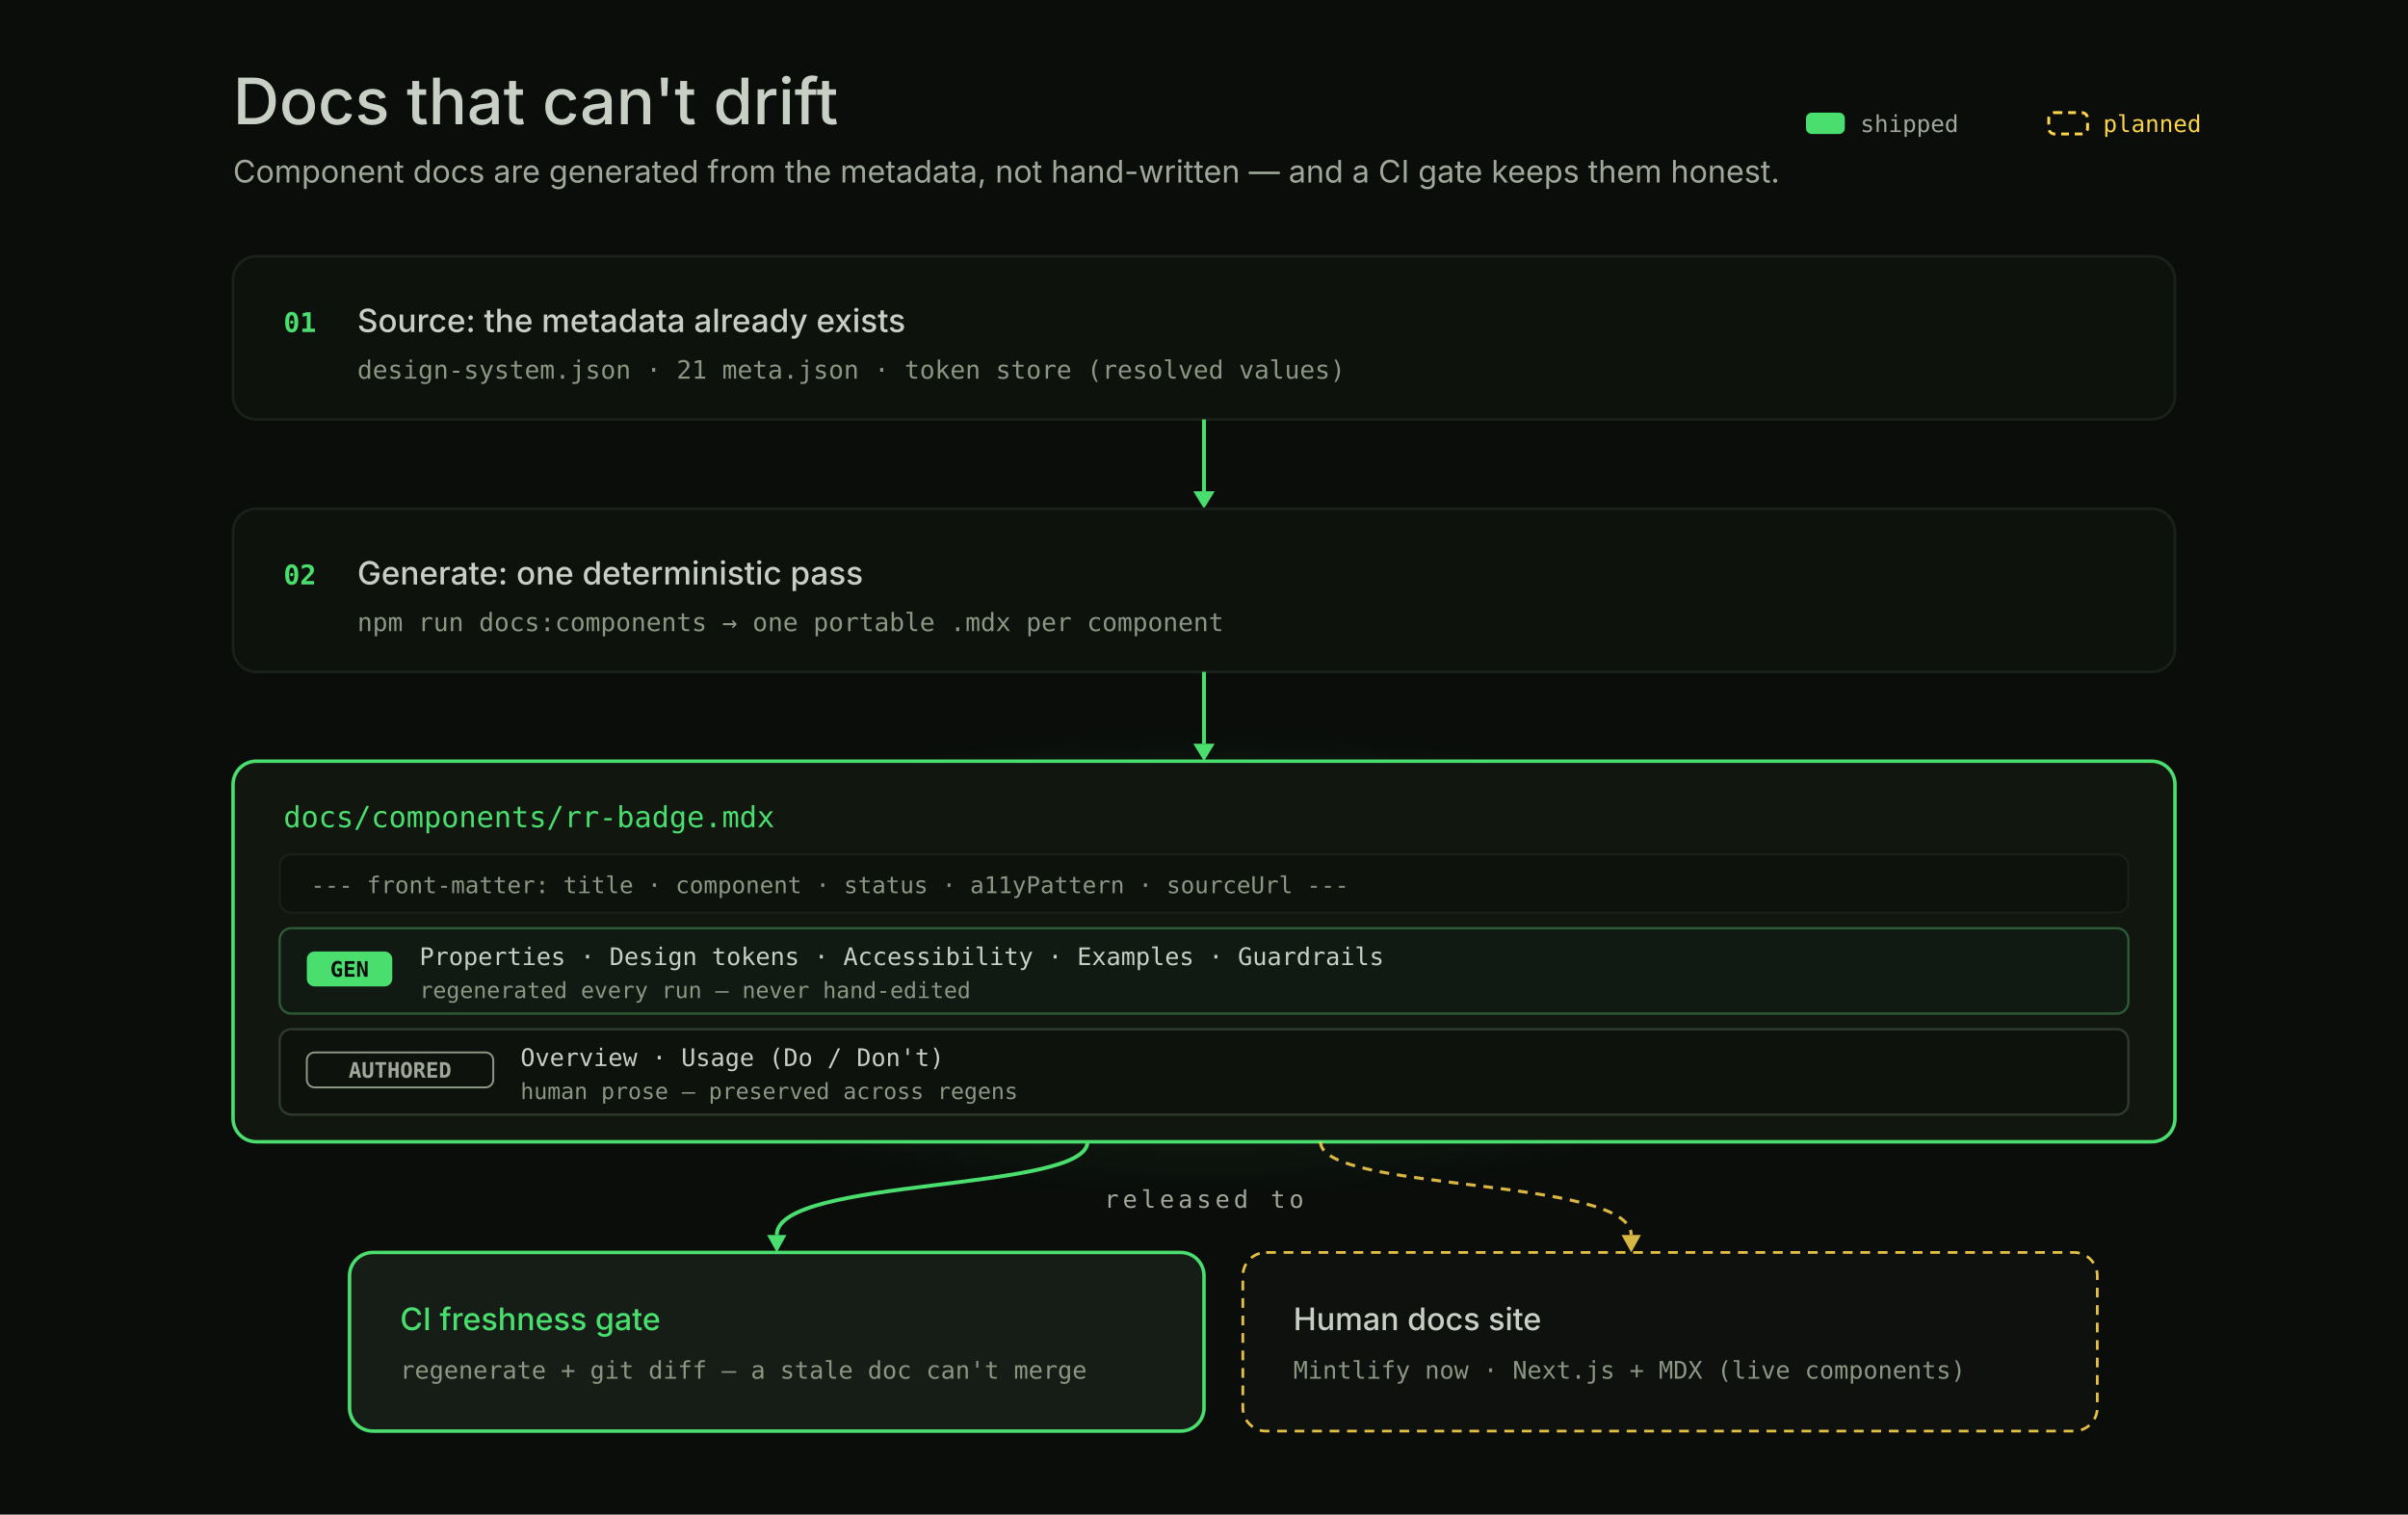
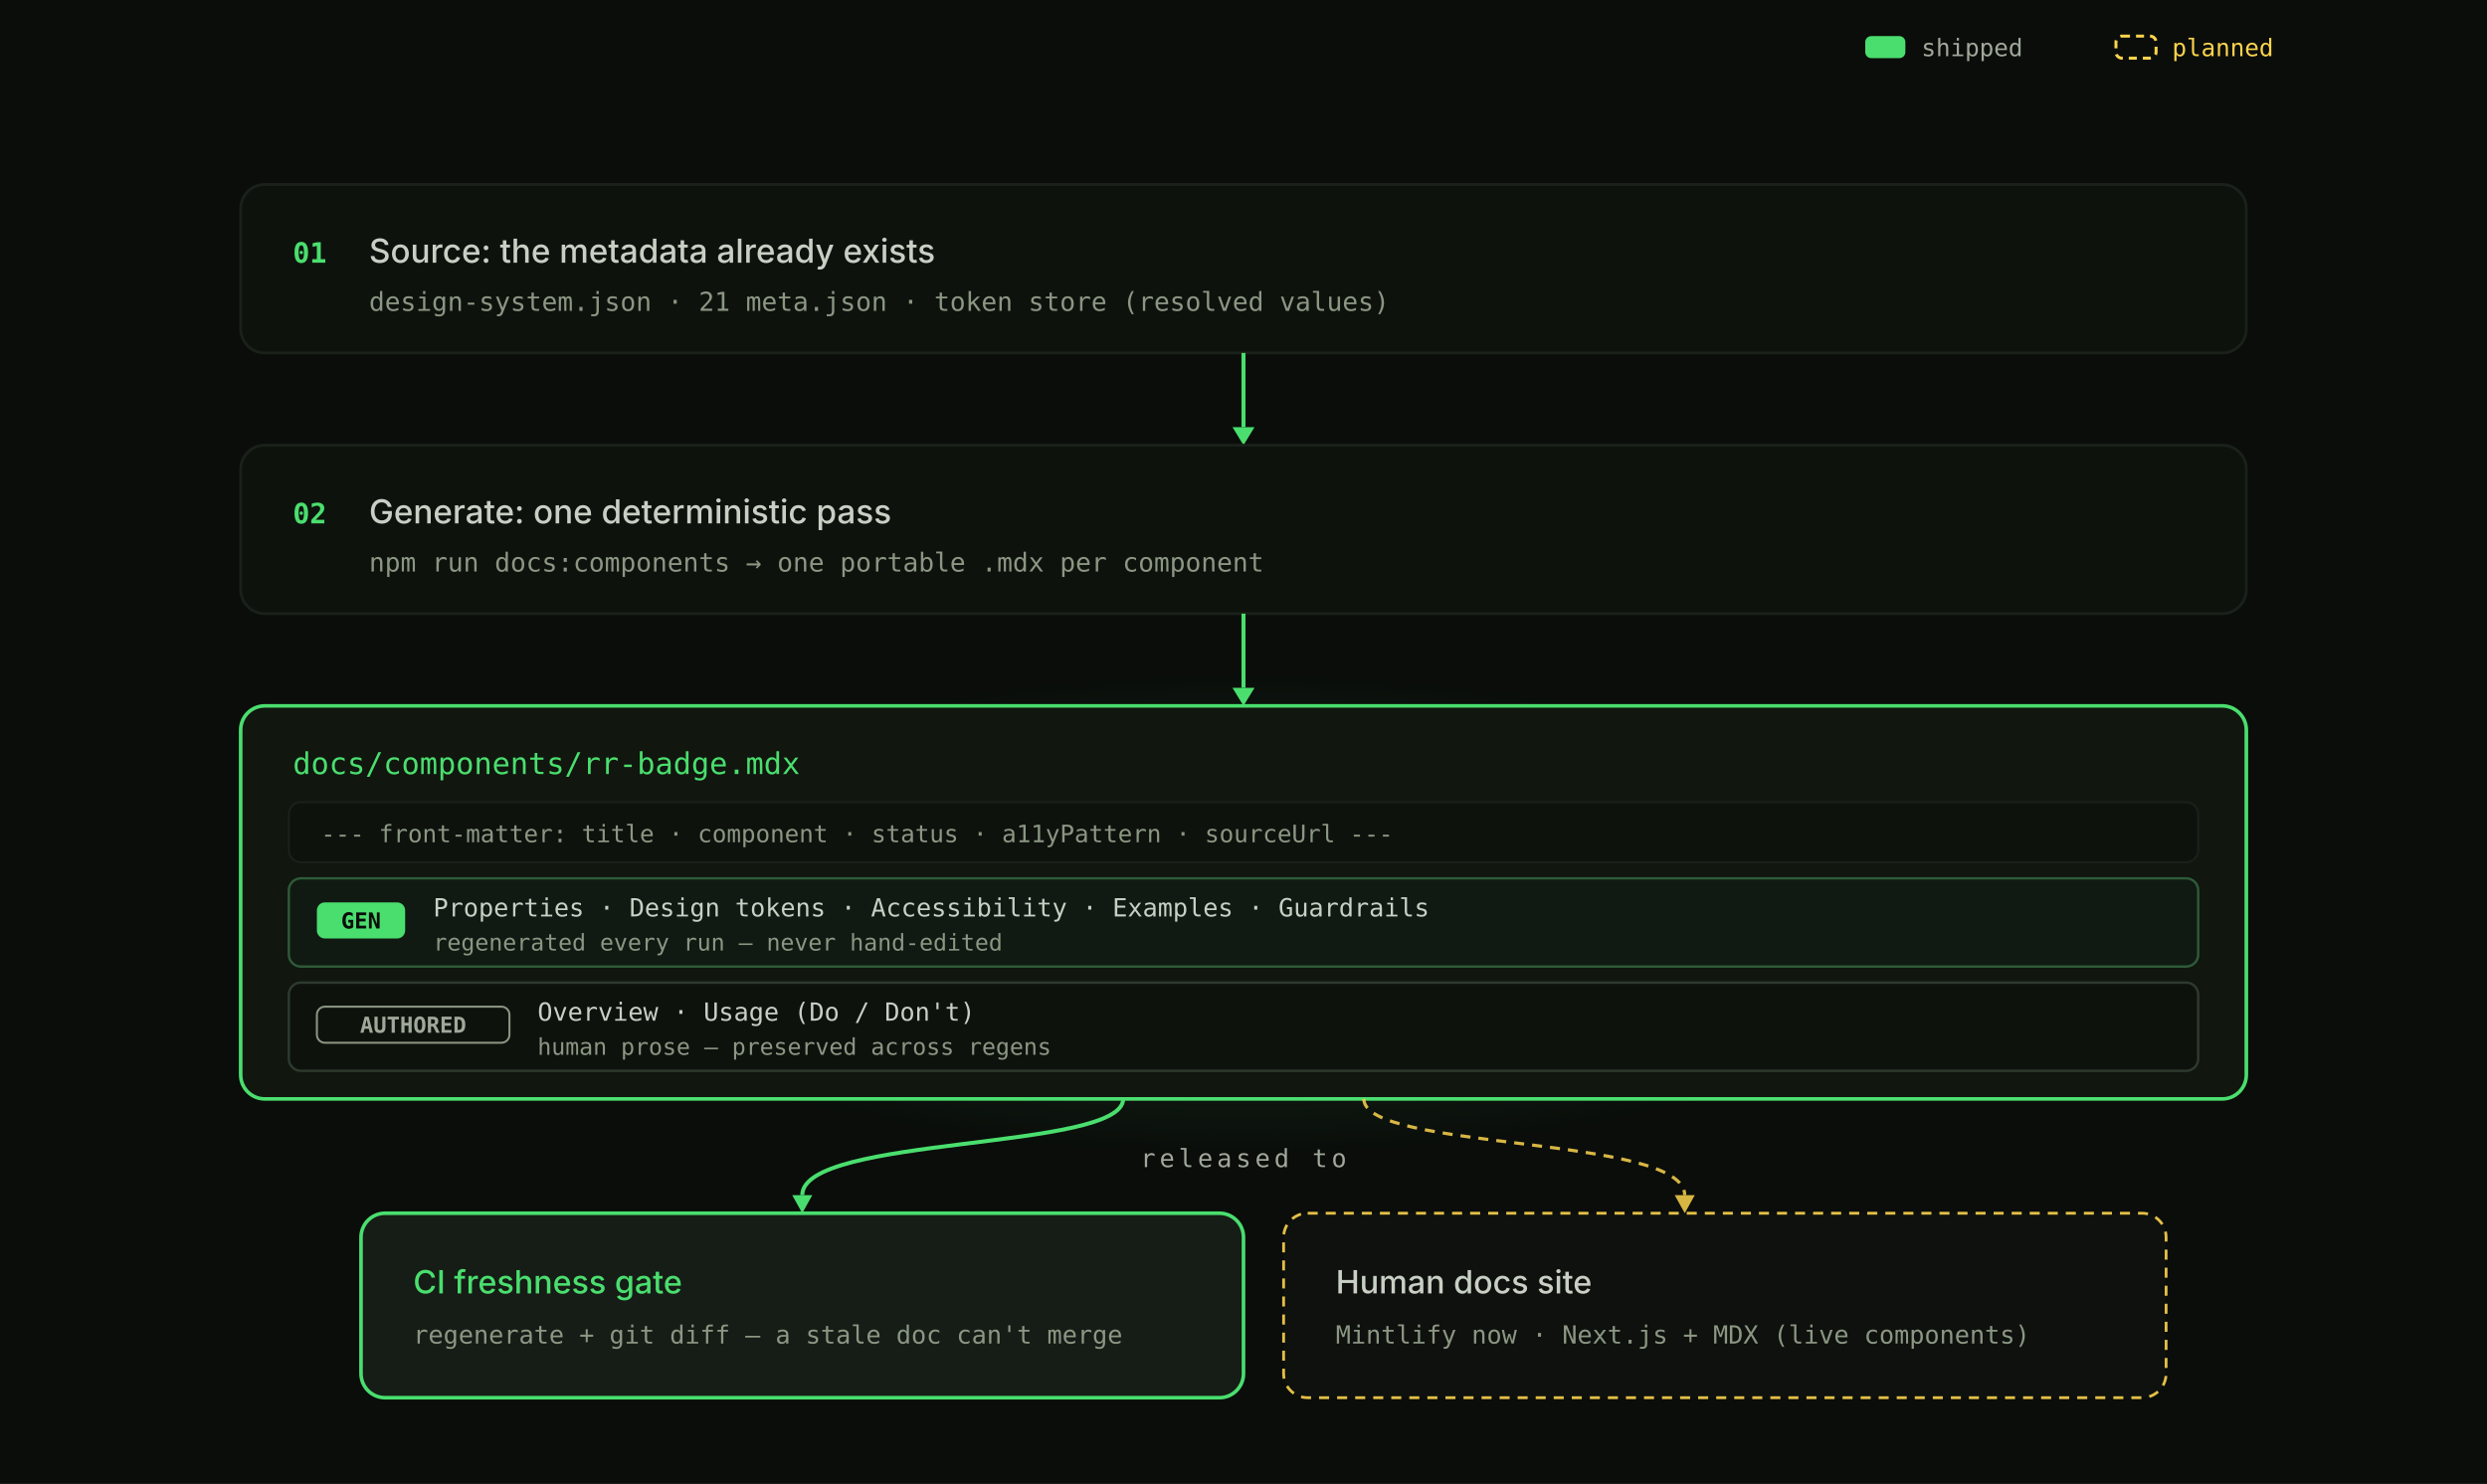
- <svg xmlns="http://www.w3.org/2000/svg" width="1240" height="780" viewBox="0 0 1240 780" font-family="'Space Grotesk','Inter',system-ui,sans-serif">
+ <svg xmlns="http://www.w3.org/2000/svg" width="1240" height="740" viewBox="0 40 1240 740" font-family="'Space Grotesk','Inter',system-ui,sans-serif">
  <defs>
    <radialGradient id="bloom" cx="50%" cy="50%" r="50%">
      <stop offset="0" stop-color="#4ADE6E" stop-opacity="0.18" />
      <stop offset="1" stop-color="#4ADE6E" stop-opacity="0" />
    </radialGradient>
  </defs>
  <rect width="1240" height="780" fill="#0A0D0A" />
-   <text x="120" y="64" font-size="33" font-weight="500" fill="#C8CFC4">Docs that can't drift</text>
-   <text x="120" y="94" font-size="16" font-weight="400" fill="#A0A89A">Component docs are generated from the metadata, not hand-written — and a CI gate keeps them honest.</text>
  <rect x="930" y="58" width="20" height="11" rx="3" fill="#4ADE6E" />
  <text x="958" y="68" font-family="'JetBrains Mono','SFMono-Regular',ui-monospace,Menlo,monospace" font-size="12" fill="#A0A89A">shipped</text>
  <rect x="1055" y="58" width="20" height="11" rx="3" fill="none" stroke="#FCD34D" stroke-width="1.5" stroke-dasharray="4 3" />
  <text x="1083" y="68" font-family="'JetBrains Mono','SFMono-Regular',ui-monospace,Menlo,monospace" font-size="12" fill="#FCD34D">planned</text>
  <rect x="120" y="132" width="1000" height="84" rx="12" fill="#0E120D" stroke="#1A211A" stroke-width="1.4" />
  <text x="146" y="171" font-family="'JetBrains Mono','SFMono-Regular',ui-monospace,Menlo,monospace" font-size="14" font-weight="600" fill="#4ADE6E">01</text>
  <text x="184" y="171" font-size="16.5" font-weight="500" fill="#C8CFC4">Source: the metadata already exists</text>
  <text x="184" y="195" font-family="'JetBrains Mono','SFMono-Regular',ui-monospace,Menlo,monospace" font-size="13" fill="#8B9683">design-system.json · 21 meta.json · token store (resolved values)</text>
  <line x1="620" y1="216" x2="620" y2="253" stroke="#4ADE6E" stroke-width="2" />
  <path d="M614.5,253 L625.5,253 L620,262 Z" fill="#4ADE6E" />
  <rect x="120" y="262" width="1000" height="84" rx="12" fill="#0E120D" stroke="#1A211A" stroke-width="1.4" />
  <text x="146" y="301" font-family="'JetBrains Mono','SFMono-Regular',ui-monospace,Menlo,monospace" font-size="14" font-weight="600" fill="#4ADE6E">02</text>
  <text x="184" y="301" font-size="16.5" font-weight="500" fill="#C8CFC4">Generate: one deterministic pass</text>
  <text x="184" y="325" font-family="'JetBrains Mono','SFMono-Regular',ui-monospace,Menlo,monospace" font-size="13" fill="#8B9683">npm run docs:components → one portable .mdx per component</text>
  <line x1="620" y1="346" x2="620" y2="383" stroke="#4ADE6E" stroke-width="2" />
  <path d="M614.5,383 L625.5,383 L620,392 Z" fill="#4ADE6E" />
  <ellipse cx="620" cy="496" rx="360" ry="120" fill="url(#bloom)" />
  <rect x="120" y="392" width="1000" height="196" rx="12" fill="#11160F" stroke="#4ADE6E" stroke-width="1.8" />
  <text x="146" y="426" font-family="'JetBrains Mono','SFMono-Regular',ui-monospace,Menlo,monospace" font-size="15" font-weight="500" fill="#4ADE6E">docs/components/rr-badge.mdx</text>
  <rect x="144" y="440" width="952" height="30" rx="6" fill="#0E120D" stroke="#1A211A" stroke-width="1" />
  <text x="160" y="460" font-family="'JetBrains Mono','SFMono-Regular',ui-monospace,Menlo,monospace" font-size="12" fill="#8B9683">--- front-matter: title · component · status · a11yPattern · sourceUrl ---</text>
  <rect x="144" y="478" width="952" height="44" rx="6" fill="#101A12" stroke="#2E5A38" stroke-width="1.2" />
  <rect x="158" y="490" width="44" height="18" rx="4" fill="#4ADE6E" />
  <text x="180" y="503" font-family="'JetBrains Mono','SFMono-Regular',ui-monospace,Menlo,monospace" font-size="11" font-weight="600" fill="#0A0D0A" text-anchor="middle">GEN</text>
  <text x="216" y="497" font-family="'JetBrains Mono','SFMono-Regular',ui-monospace,Menlo,monospace" font-size="12.5" fill="#C8CFC4">Properties · Design tokens · Accessibility · Examples · Guardrails</text>
  <text x="216" y="514" font-family="'JetBrains Mono','SFMono-Regular',ui-monospace,Menlo,monospace" font-size="11.5" fill="#8B9683">regenerated every run — never hand-edited</text>
  <rect x="144" y="530" width="952" height="44" rx="6" fill="#0E120D" stroke="#2E3A2E" stroke-width="1.2" />
  <rect x="158" y="542" width="96" height="18" rx="4" fill="none" stroke="#8B9683" stroke-width="1" />
  <text x="206" y="555" font-family="'JetBrains Mono','SFMono-Regular',ui-monospace,Menlo,monospace" font-size="11" font-weight="600" fill="#A0A89A" text-anchor="middle">AUTHORED</text>
  <text x="268" y="549" font-family="'JetBrains Mono','SFMono-Regular',ui-monospace,Menlo,monospace" font-size="12.5" fill="#C8CFC4">Overview · Usage (Do / Don't)</text>
  <text x="268" y="566" font-family="'JetBrains Mono','SFMono-Regular',ui-monospace,Menlo,monospace" font-size="11.5" fill="#8B9683">human prose — preserved across regens</text>
  <text x="620" y="622" font-family="'JetBrains Mono','SFMono-Regular',ui-monospace,Menlo,monospace" font-size="12.5" fill="#A0A89A" text-anchor="middle" letter-spacing="2">released to</text>
  <path d="M560,588 C560,614 400,606 400,636" fill="none" stroke="#4ADE6E" stroke-width="2" />
  <path d="M395,636 L405,636 L400,645 Z" fill="#4ADE6E" />
  <path d="M680,588 C680,614 840,606 840,636" fill="none" stroke="#FCD34D" stroke-width="1.6" stroke-dasharray="5 4" opacity="0.85" />
  <path d="M835,636 L845,636 L840,645 Z" fill="#FCD34D" opacity="0.85" />
  <rect x="180" y="645" width="440" height="92" rx="12" fill="#161C16" stroke="#4ADE6E" stroke-width="1.8" />
  <text x="206" y="685" font-size="16" font-weight="500" fill="#4ADE6E">CI freshness gate</text>
  <text x="206" y="710" font-family="'JetBrains Mono','SFMono-Regular',ui-monospace,Menlo,monospace" font-size="12.5" fill="#8B9683">regenerate + git diff — a stale doc can't merge</text>
  <rect x="640" y="645" width="440" height="92" rx="12" fill="#0E120D" stroke="#FCD34D" stroke-width="1.4" stroke-dasharray="5 4" opacity="0.9" />
  <text x="666" y="685" font-size="16" font-weight="500" fill="#C8CFC4">Human docs site</text>
  <text x="666" y="710" font-family="'JetBrains Mono','SFMono-Regular',ui-monospace,Menlo,monospace" font-size="12.5" fill="#8B9683">Mintlify now · Next.js + MDX (live components)</text>
</svg>
